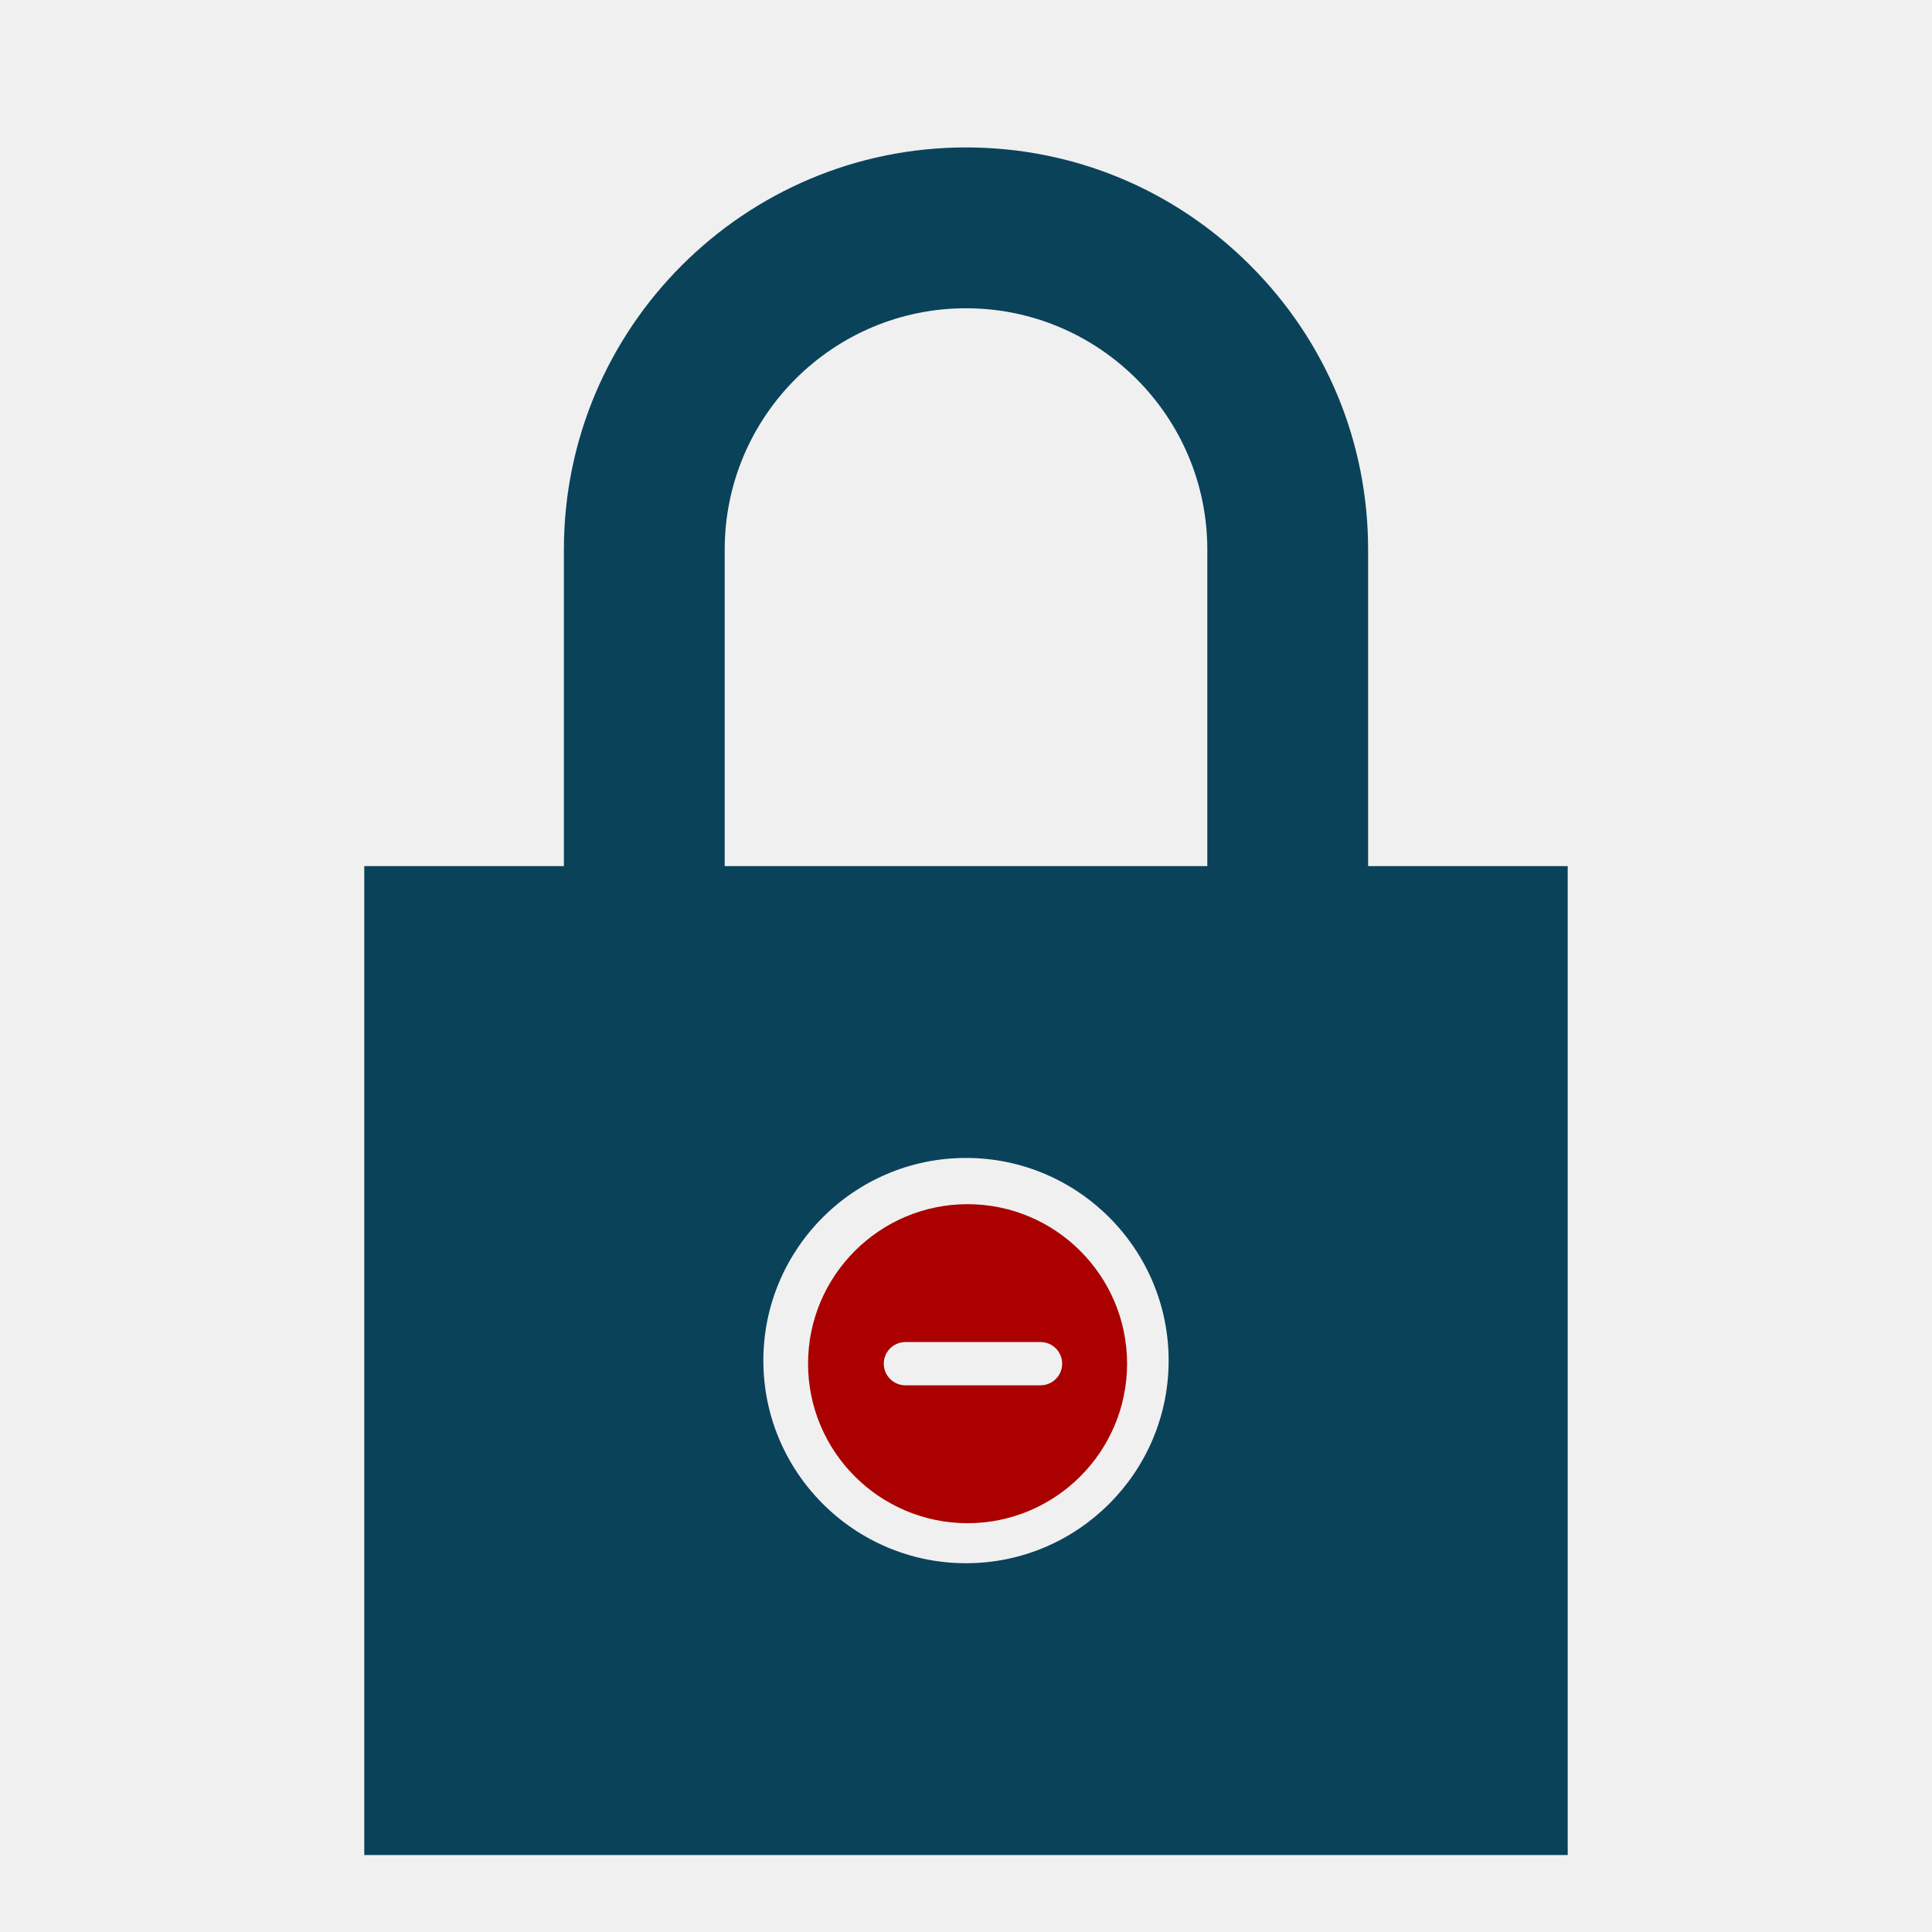
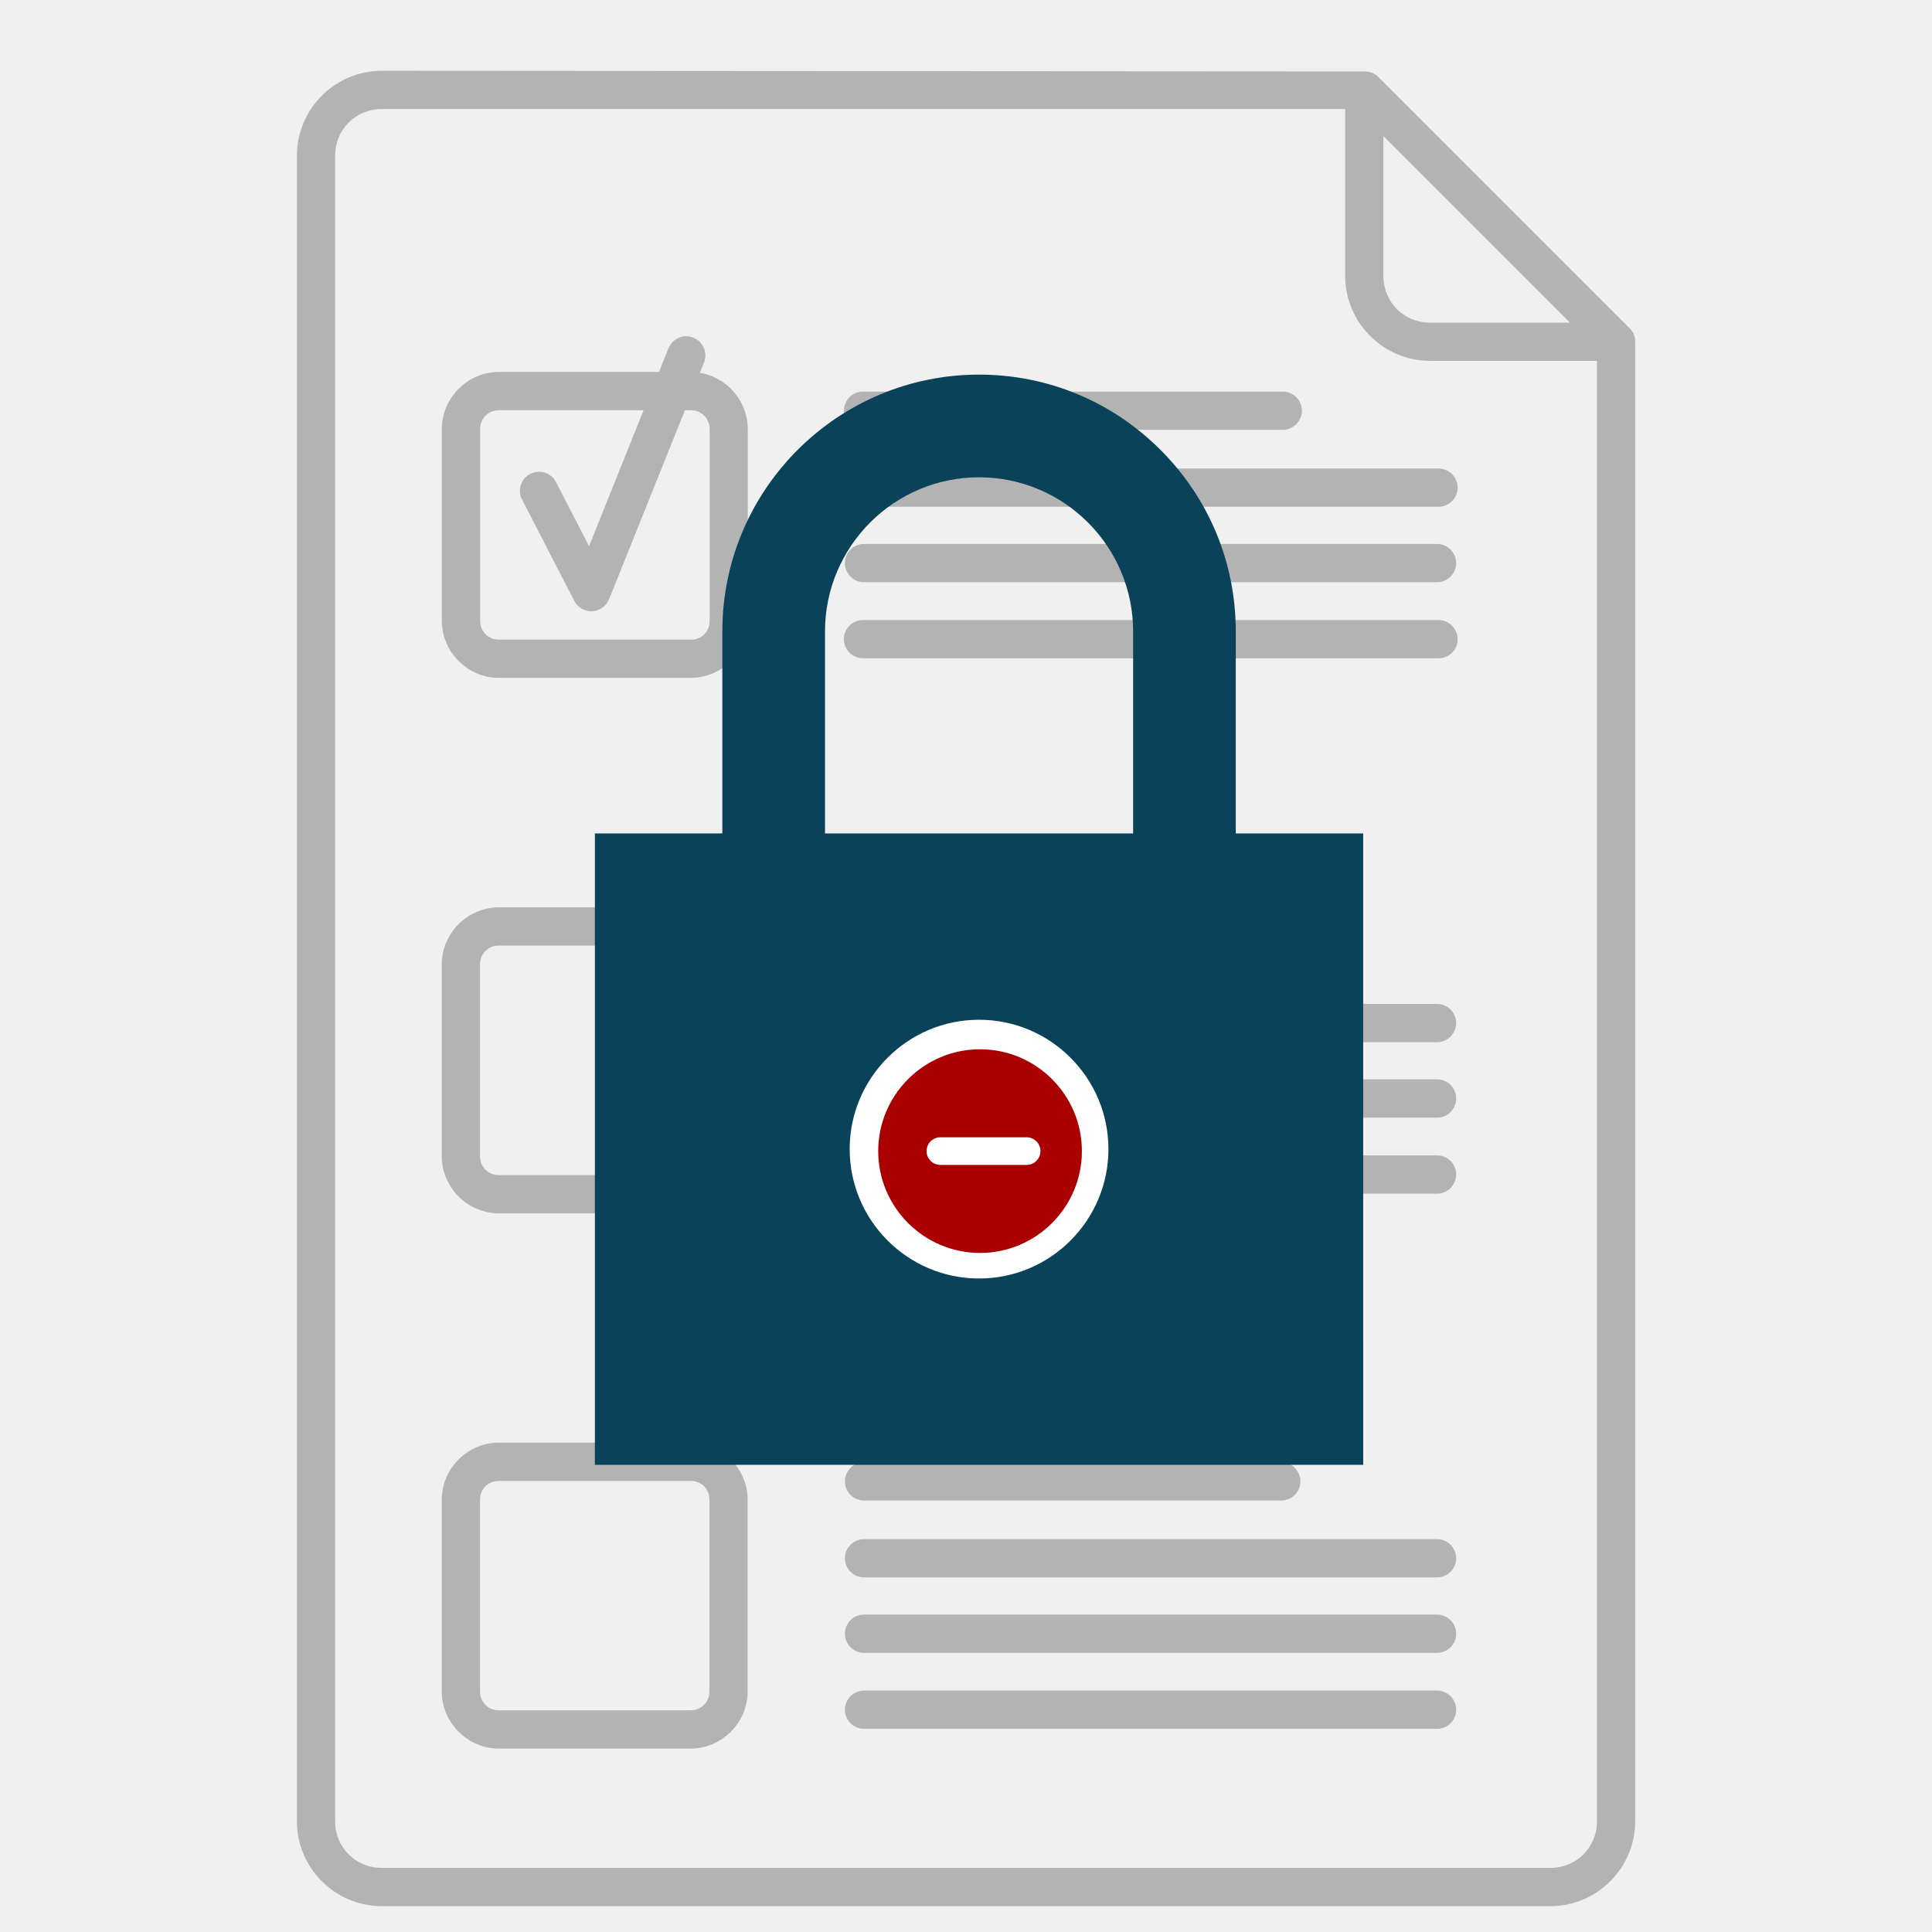
<svg xmlns="http://www.w3.org/2000/svg" height="100px" width="100px" fill="#000000" data-name="Layer 1" viewBox="0 0 100 100" x="0px" y="0px" version="1.1" id="svg16">
-   <g id="g851">
-     <g id="g8" transform="matrix(1.1188,0,0,1.1188,-3.702418,-1.878846)">
-       <g id="g853" style="fill:#0a425a;fill-opacity:1">
-         <g id="g847" style="fill:#0a425a;fill-opacity:1">
-           <path d="M 20.162,41.749 V 87.5 H 75.838 L 75.837,41.749 Z M 48,74 c -5.169,0 -9.375,-4.206 -9.375,-9.375 0,-5.169 4.206,-9.375 9.375,-9.375 5.169,0 9.375,4.206 9.375,9.375 C 57.375,69.794 53.169,74 48,74 Z" id="path2" style="fill:#0a425a;fill-opacity:1" />
-           <path d="M 61.149,13.955 C 57.633,10.438 52.963,8.5 48.001,8.5 37.742,8.5 29.397,16.847 29.397,27.105 v 14.907 h 7.44 V 27.105 c 0,-6.156 5.008,-11.164 11.164,-11.164 6.155,0 11.163,5.008 11.163,11.164 v 15.121 h 7.439 V 27.105 c 0.001,-4.961 -1.936,-9.631 -5.454,-13.15 z" id="path4" style="fill:#0a425a;fill-opacity:1" />
+   <defs id="defs20" />
+   <g transform="matrix(3.779527,0,0,3.779527,495.2305,-742.3012)" id="g4" style="fill:#b3b3b3;fill-opacity:1">
+     <path style="color:#000000;font-style:normal;font-variant:normal;font-weight:normal;font-stretch:normal;font-size:medium;line-height:normal;font-family:sans-serif;font-variant-ligatures:normal;font-variant-position:normal;font-variant-caps:normal;font-variant-numeric:normal;font-variant-alternates:normal;font-feature-settings:normal;text-indent:0;text-align:start;text-decoration:none;text-decoration-line:none;text-decoration-style:solid;text-decoration-color:#000000;letter-spacing:normal;word-spacing:normal;text-transform:none;writing-mode:lr-tb;direction:ltr;text-orientation:mixed;dominant-baseline:auto;baseline-shift:baseline;text-anchor:start;white-space:normal;shape-padding:0;clip-rule:nonzero;display:inline;overflow:visible;visibility:visible;opacity:1;isolation:auto;mix-blend-mode:normal;color-interpolation:sRGB;color-interpolation-filters:linearRGB;solid-color:#000000;solid-opacity:1;vector-effect:none;fill:#b3b3b3;fill-opacity:1;fill-rule:nonzero;stroke:none;stroke-width:0.524;stroke-linecap:round;stroke-linejoin:round;stroke-miterlimit:4;stroke-dasharray:none;stroke-dashoffset:0;stroke-opacity:1;paint-order:fill markers stroke;color-rendering:auto;image-rendering:auto;shape-rendering:auto;text-rendering:auto;enable-background:accumulate" d="m -125.802,197.37 c -0.639,0 -1.162,0.523 -1.162,1.162 v 22.811 c 0,0.639 0.523,1.162 1.162,1.162 h 16.004 c 0.639,0 1.162,-0.523 1.162,-1.162 v -20.263 a 0.262,0.262 0 0 0 0,-2.6e-4 0.262,0.262 0 0 0 -0.011,-0.077 0.262,0.262 0 0 0 -5e-4,-9.8e-4 0.262,0.262 0 0 0 -0.005,-0.016 0.262,0.262 0 0 0 -0.003,-0.005 0.262,0.262 0 0 0 -0.005,-0.016 0.262,0.262 0 0 0 -0.004,-0.005 0.262,0.262 0 0 0 -0.011,-0.016 0.262,0.262 0 0 0 -0.003,-0.004 0.262,0.262 0 0 0 -0.011,-0.016 0.262,0.262 0 0 0 -0.005,-0.005 0.262,0.262 0 0 0 -0.011,-0.016 l -3.448,-3.448 a 0.262,0.262 0 0 0 -0.137,-0.072 0.262,0.262 0 0 0 -0.027,-0.003 0.262,0.262 0 0 0 -5e-4,0 0.262,0.262 0 0 0 -0.021,-9.6e-4 z m 0,0.524 h 13.194 v 2.286 c 0,0.639 0.523,1.162 1.162,1.162 h 2.286 v 20.001 c 0,0.358 -0.28,0.638 -0.638,0.638 h -16.004 c -0.358,0 -0.638,-0.28 -0.638,-0.638 v -22.811 c 0,-0.358 0.28,-0.638 0.638,-0.638 z m 13.718,0.371 2.04,2.04 0.514,0.514 h -1.916 c -0.358,0 -0.638,-0.28 -0.638,-0.638 z m -9.557,2.74 a 0.262,0.262 0 0 0 -0.235,0.167 l -0.129,0.322 h -2.191 c -0.429,0 -0.783,0.354 -0.783,0.783 v 2.624 c 0,0.429 0.354,0.783 0.783,0.783 h 2.625 c 0.429,0 0.782,-0.354 0.782,-0.783 v -2.624 c 0,-0.386 -0.286,-0.71 -0.656,-0.771 l 0.055,-0.138 a 0.262,0.262 0 0 0 -0.25,-0.362 z m 8.165,0.758 a 0.262,0.262 0 0 0 -0.005,2.6e-4 h -5.714 a 0.262,0.262 0 1 0 0,0.523 h 5.714 a 0.262,0.262 0 1 0 0.005,-0.523 z m -10.721,0.255 h 1.981 l -0.747,1.863 -0.446,-0.866 a 0.262,0.262 0 1 0 -0.465,0.24 l 0.709,1.374 a 0.262,0.262 0 0 0 0.476,-0.021 l 1.039,-2.589 h 0.08 c 0.148,0 0.259,0.111 0.259,0.259 v 2.624 c 0,0.148 -0.111,0.259 -0.259,0.259 h -2.625 c -0.148,0 -0.259,-0.111 -0.259,-0.259 v -2.624 c 0,-0.148 0.111,-0.259 0.259,-0.259 z m 12.854,0.799 a 0.262,0.262 0 0 0 -0.005,1.1e-4 h -7.847 a 0.262,0.262 0 1 0 0,0.523 h 7.847 a 0.262,0.262 0 1 0 0.005,-0.523 z m -7.854,1.033 a 0.262,0.262 0 1 0 0,0.524 h 7.847 a 0.262,0.262 0 1 0 0,-0.524 z m 7.854,1.042 a 0.262,0.262 0 0 0 -0.005,1.1e-4 h -7.847 a 0.262,0.262 0 1 0 0,0.523 h 7.847 a 0.262,0.262 0 1 0 0.005,-0.523 z m -12.854,3.934 c -0.429,0 -0.783,0.354 -0.783,0.783 v 2.625 c 0,0.429 0.354,0.783 0.783,0.783 h 2.624 c 0.429,0 0.782,-0.354 0.782,-0.783 v -2.625 c 0,-0.429 -0.353,-0.783 -0.782,-0.783 z m 5,0.269 a 0.262,0.262 0 1 0 0,0.524 h 5.714 a 0.262,0.262 0 1 0 0,-0.524 z m -5,0.255 h 2.624 c 0.148,0 0.259,0.111 0.259,0.259 v 2.625 c 0,0.148 -0.111,0.259 -0.259,0.259 h -2.624 c -0.148,0 -0.259,-0.111 -0.259,-0.259 v -2.625 c 0,-0.148 0.111,-0.259 0.259,-0.259 z m 5,0.799 a 0.262,0.262 0 1 0 0,0.524 h 7.847 a 0.262,0.262 0 1 0 0,-0.524 z m 0,1.033 a 0.262,0.262 0 1 0 0,0.524 h 7.847 a 0.262,0.262 0 1 0 0,-0.524 z m 0,1.041 a 0.262,0.262 0 1 0 0,0.524 h 7.847 a 0.262,0.262 0 1 0 0,-0.524 z m -5,3.934 c -0.429,0 -0.783,0.354 -0.783,0.783 v 2.624 c 0,0.429 0.354,0.783 0.783,0.783 h 2.624 c 0.429,0 0.782,-0.354 0.782,-0.783 v -2.624 c 0,-0.429 -0.353,-0.783 -0.782,-0.783 z m 5,0.269 a 0.262,0.262 0 1 0 0,0.524 h 5.714 a 0.262,0.262 0 1 0 0,-0.524 z m -5,0.255 h 2.624 c 0.148,0 0.259,0.111 0.259,0.259 v 2.624 c 0,0.148 -0.111,0.259 -0.259,0.259 h -2.624 c -0.148,0 -0.259,-0.111 -0.259,-0.259 v -2.624 c 0,-0.148 0.111,-0.259 0.259,-0.259 z m 5,0.798 a 0.262,0.262 0 1 0 0,0.524 h 7.847 a 0.262,0.262 0 1 0 0,-0.524 z m 0,1.033 a 0.262,0.262 0 1 0 0,0.524 h 7.847 a 0.262,0.262 0 1 0 0,-0.524 z m 0,1.041 a 0.262,0.262 0 1 0 0,0.524 h 7.847 a 0.262,0.262 0 1 0 0,-0.524 z" id="path2" />
+   </g>
+   <g id="g863">
+     <ellipse style="fill:#ffffff;stroke:#b3b3b3;stroke-width:0" id="path852" cx="50.429" cy="59.966" rx="10.169" ry="9.98" />
+     <g id="g851" transform="matrix(0.6384239,0,0,0.6384239,18.75449,14.51832)">
+       <g id="g8" transform="matrix(1.1188,0,0,1.1188,-3.702418,-1.878846)">
+         <g id="g853" style="fill:#0a425a;fill-opacity:1">
+           <g id="g847" style="fill:#0a425a;fill-opacity:1">
+             <path d="M 20.162,41.749 V 87.5 H 75.838 L 75.837,41.749 Z M 48,74 c -5.169,0 -9.375,-4.206 -9.375,-9.375 0,-5.169 4.206,-9.375 9.375,-9.375 5.169,0 9.375,4.206 9.375,9.375 C 57.375,69.794 53.169,74 48,74 Z" id="path2-3" style="fill:#0a425a;fill-opacity:1" />
+             <path d="M 61.149,13.955 C 57.633,10.438 52.963,8.5 48.001,8.5 37.742,8.5 29.397,16.847 29.397,27.105 v 14.907 h 7.44 V 27.105 c 0,-6.156 5.008,-11.164 11.164,-11.164 6.155,0 11.163,5.008 11.163,11.164 v 15.121 h 7.439 V 27.105 c 0.001,-4.961 -1.936,-9.631 -5.454,-13.15 z" id="path4" style="fill:#0a425a;fill-opacity:1" />
+           </g>
+           <path d="M 55.375,64.625 C 55.375,68.691 52.066,72 48,72 c -4.066,0 -7.375,-3.309 -7.375,-7.375 0,-4.066 3.309,-7.375 7.375,-7.375 4.066,0 7.375,3.309 7.375,7.375 z m -10.25,-1 c -0.552,0 -1,0.448 -1,1 0,0.552 0.448,1 1,1 h 6.25 c 0.552,0 1,-0.448 1,-1 0,-0.552 -0.448,-1 -1,-1 z" id="path6" style="fill:#000000;fill-opacity:0" />
        </g>
-         <path d="M 55.375,64.625 C 55.375,68.691 52.066,72 48,72 c -4.066,0 -7.375,-3.309 -7.375,-7.375 0,-4.066 3.309,-7.375 7.375,-7.375 4.066,0 7.375,3.309 7.375,7.375 z m -10.25,-1 c -0.552,0 -1,0.448 -1,1 0,0.552 0.448,1 1,1 h 6.25 c 0.552,0 1,-0.448 1,-1 0,-0.552 -0.448,-1 -1,-1 z" id="path6" style="fill:#000000;fill-opacity:0" />
      </g>
+       <path d="m 58.337,70.584 c 0,-4.552 -3.704,-8.256 -8.256,-8.256 -4.552,0 -8.256,3.704 -8.256,8.256 0,4.552 3.704,8.256 8.256,8.256 4.552,0 8.256,-3.704 8.256,-8.256 z m -11.474,1.119 c -0.618,0 -1.119,-0.502 -1.119,-1.119 0,-0.618 0.502,-1.119 1.119,-1.119 h 6.996 c 0.618,0 1.119,0.502 1.119,1.119 0,0.618 -0.502,1.119 -1.119,1.119 z" id="path6-3" style="fill:#aa0000;fill-opacity:1;stroke-width:1.119" />
    </g>
-     <path d="m 58.337,70.584 c 0,-4.552 -3.704,-8.256 -8.256,-8.256 -4.552,0 -8.256,3.704 -8.256,8.256 0,4.552 3.704,8.256 8.256,8.256 4.552,0 8.256,-3.704 8.256,-8.256 z m -11.474,1.119 c -0.618,0 -1.119,-0.502 -1.119,-1.119 0,-0.618 0.502,-1.119 1.119,-1.119 h 6.996 c 0.618,0 1.119,0.502 1.119,1.119 0,0.618 -0.502,1.119 -1.119,1.119 z" id="path6-3" style="fill:#aa0000;fill-opacity:1;stroke-width:1.119" />
  </g>
-   <defs id="defs20" />
</svg>
